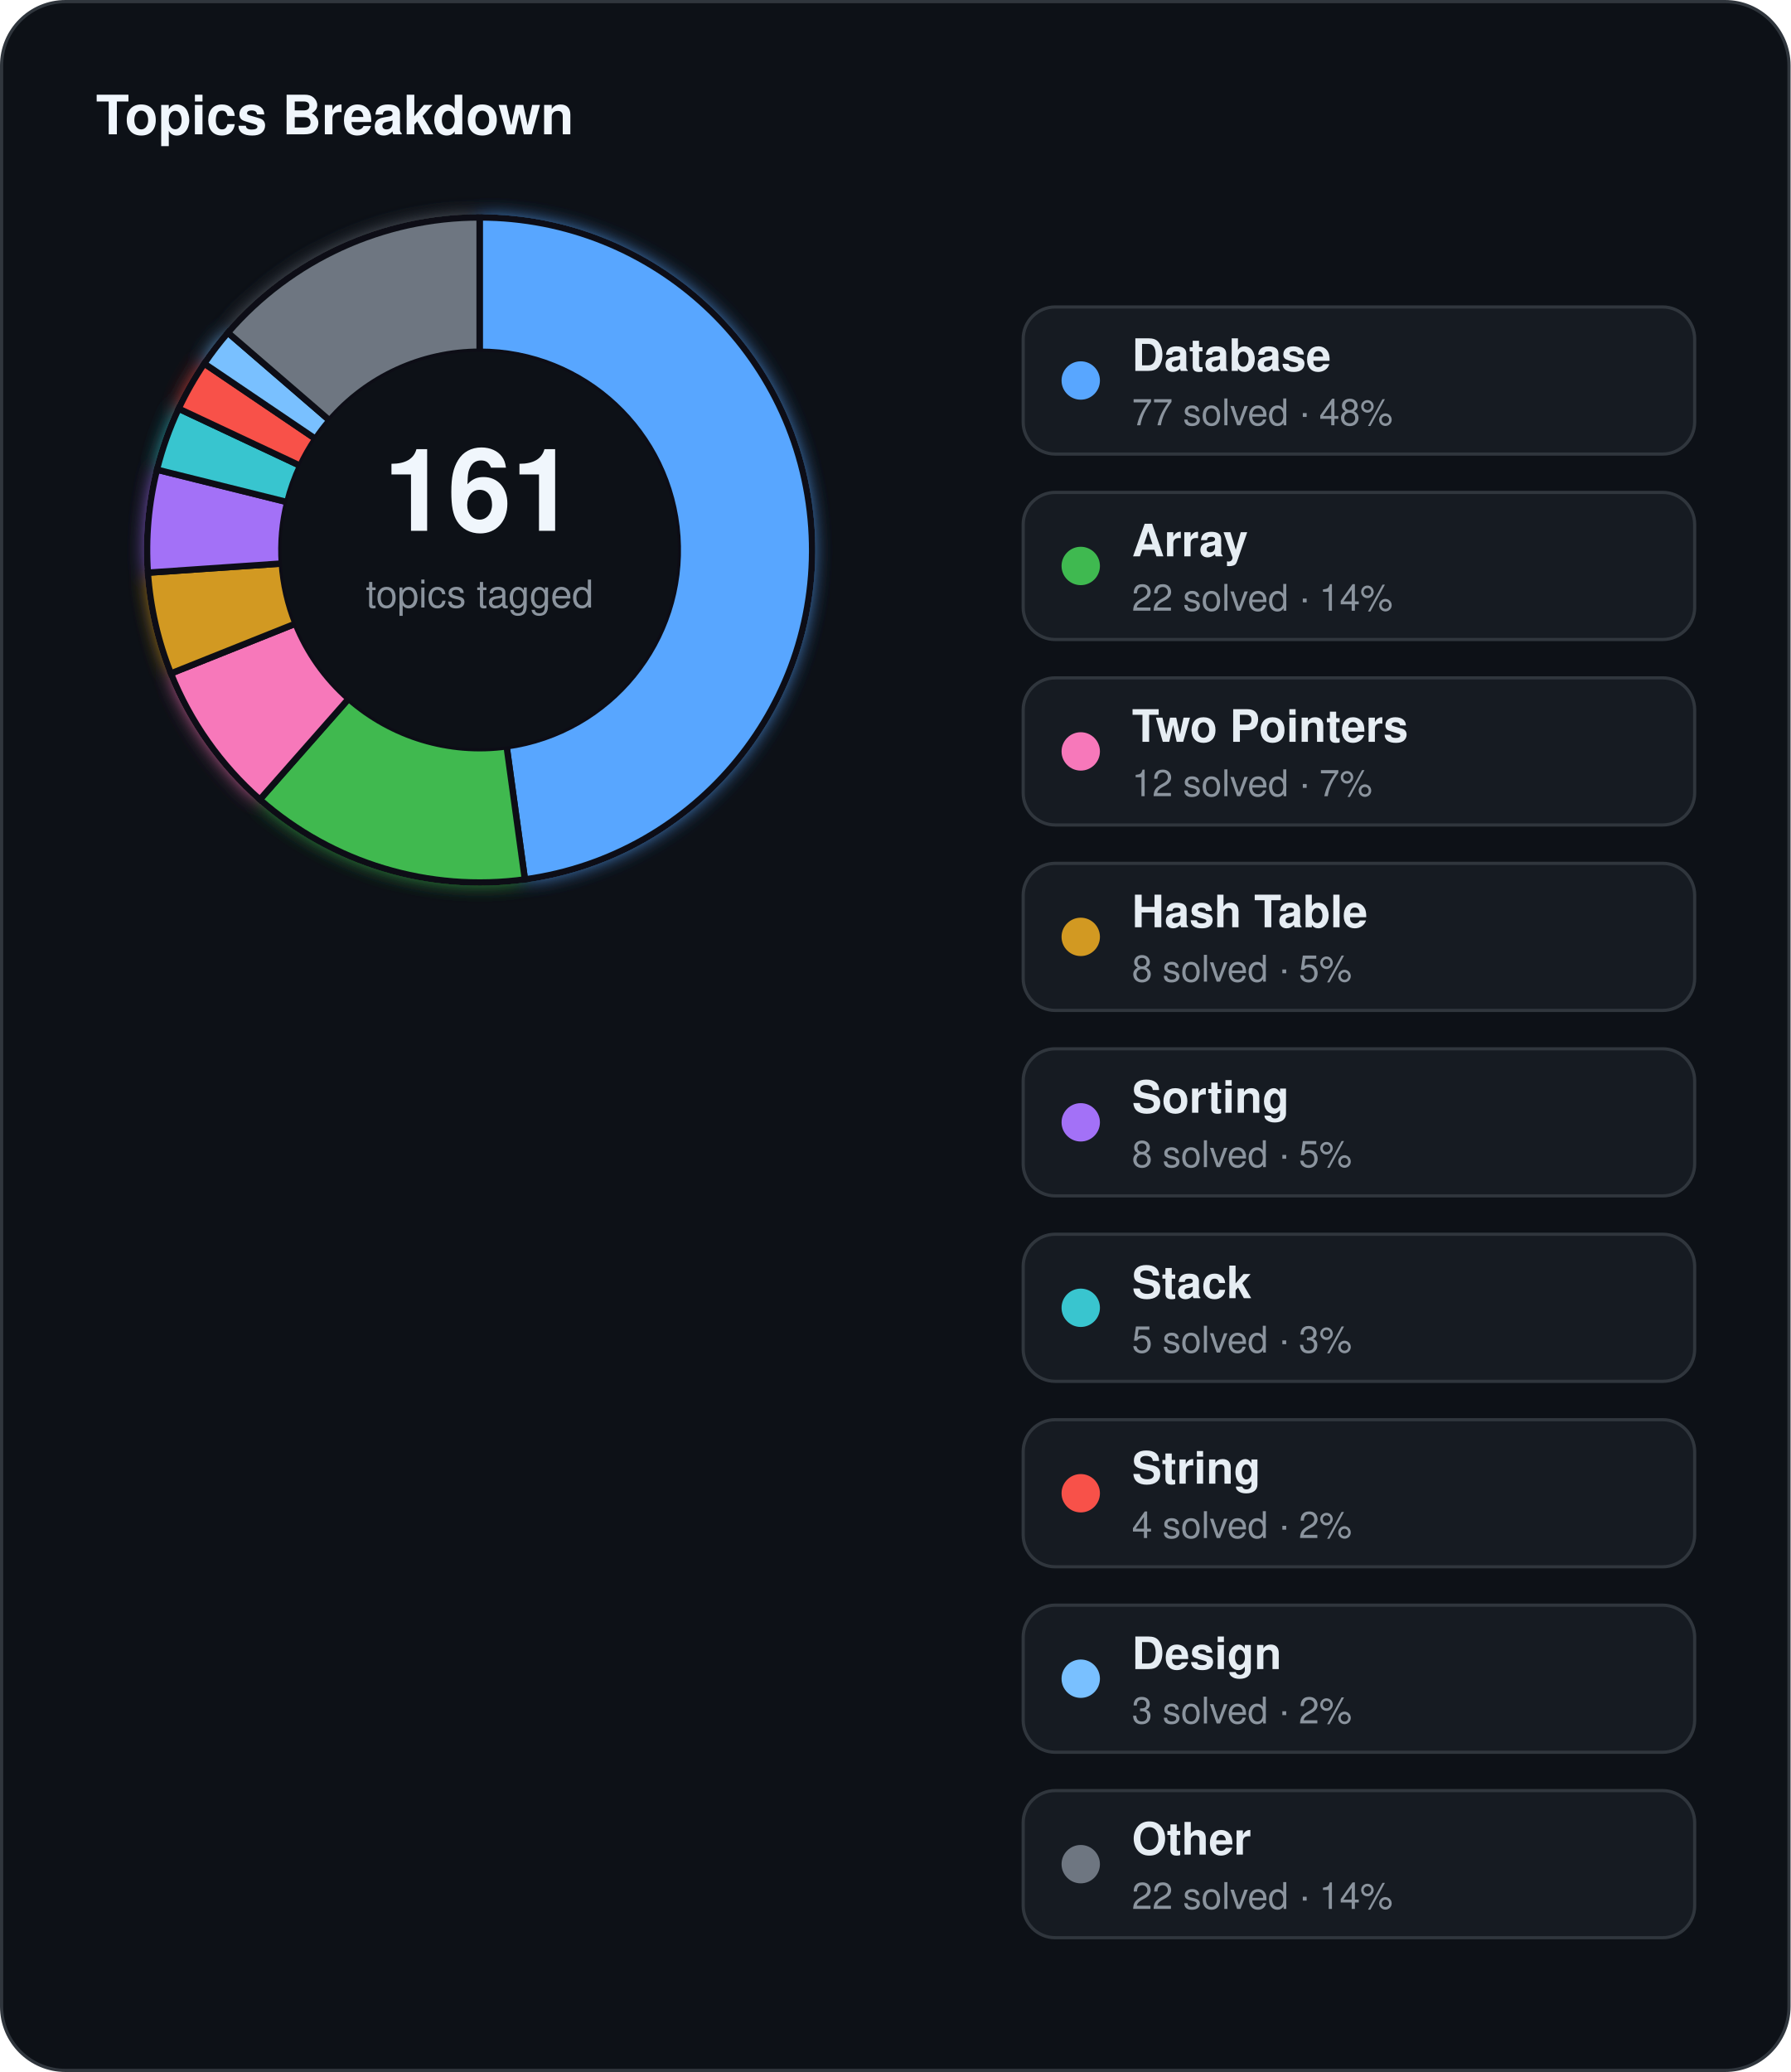
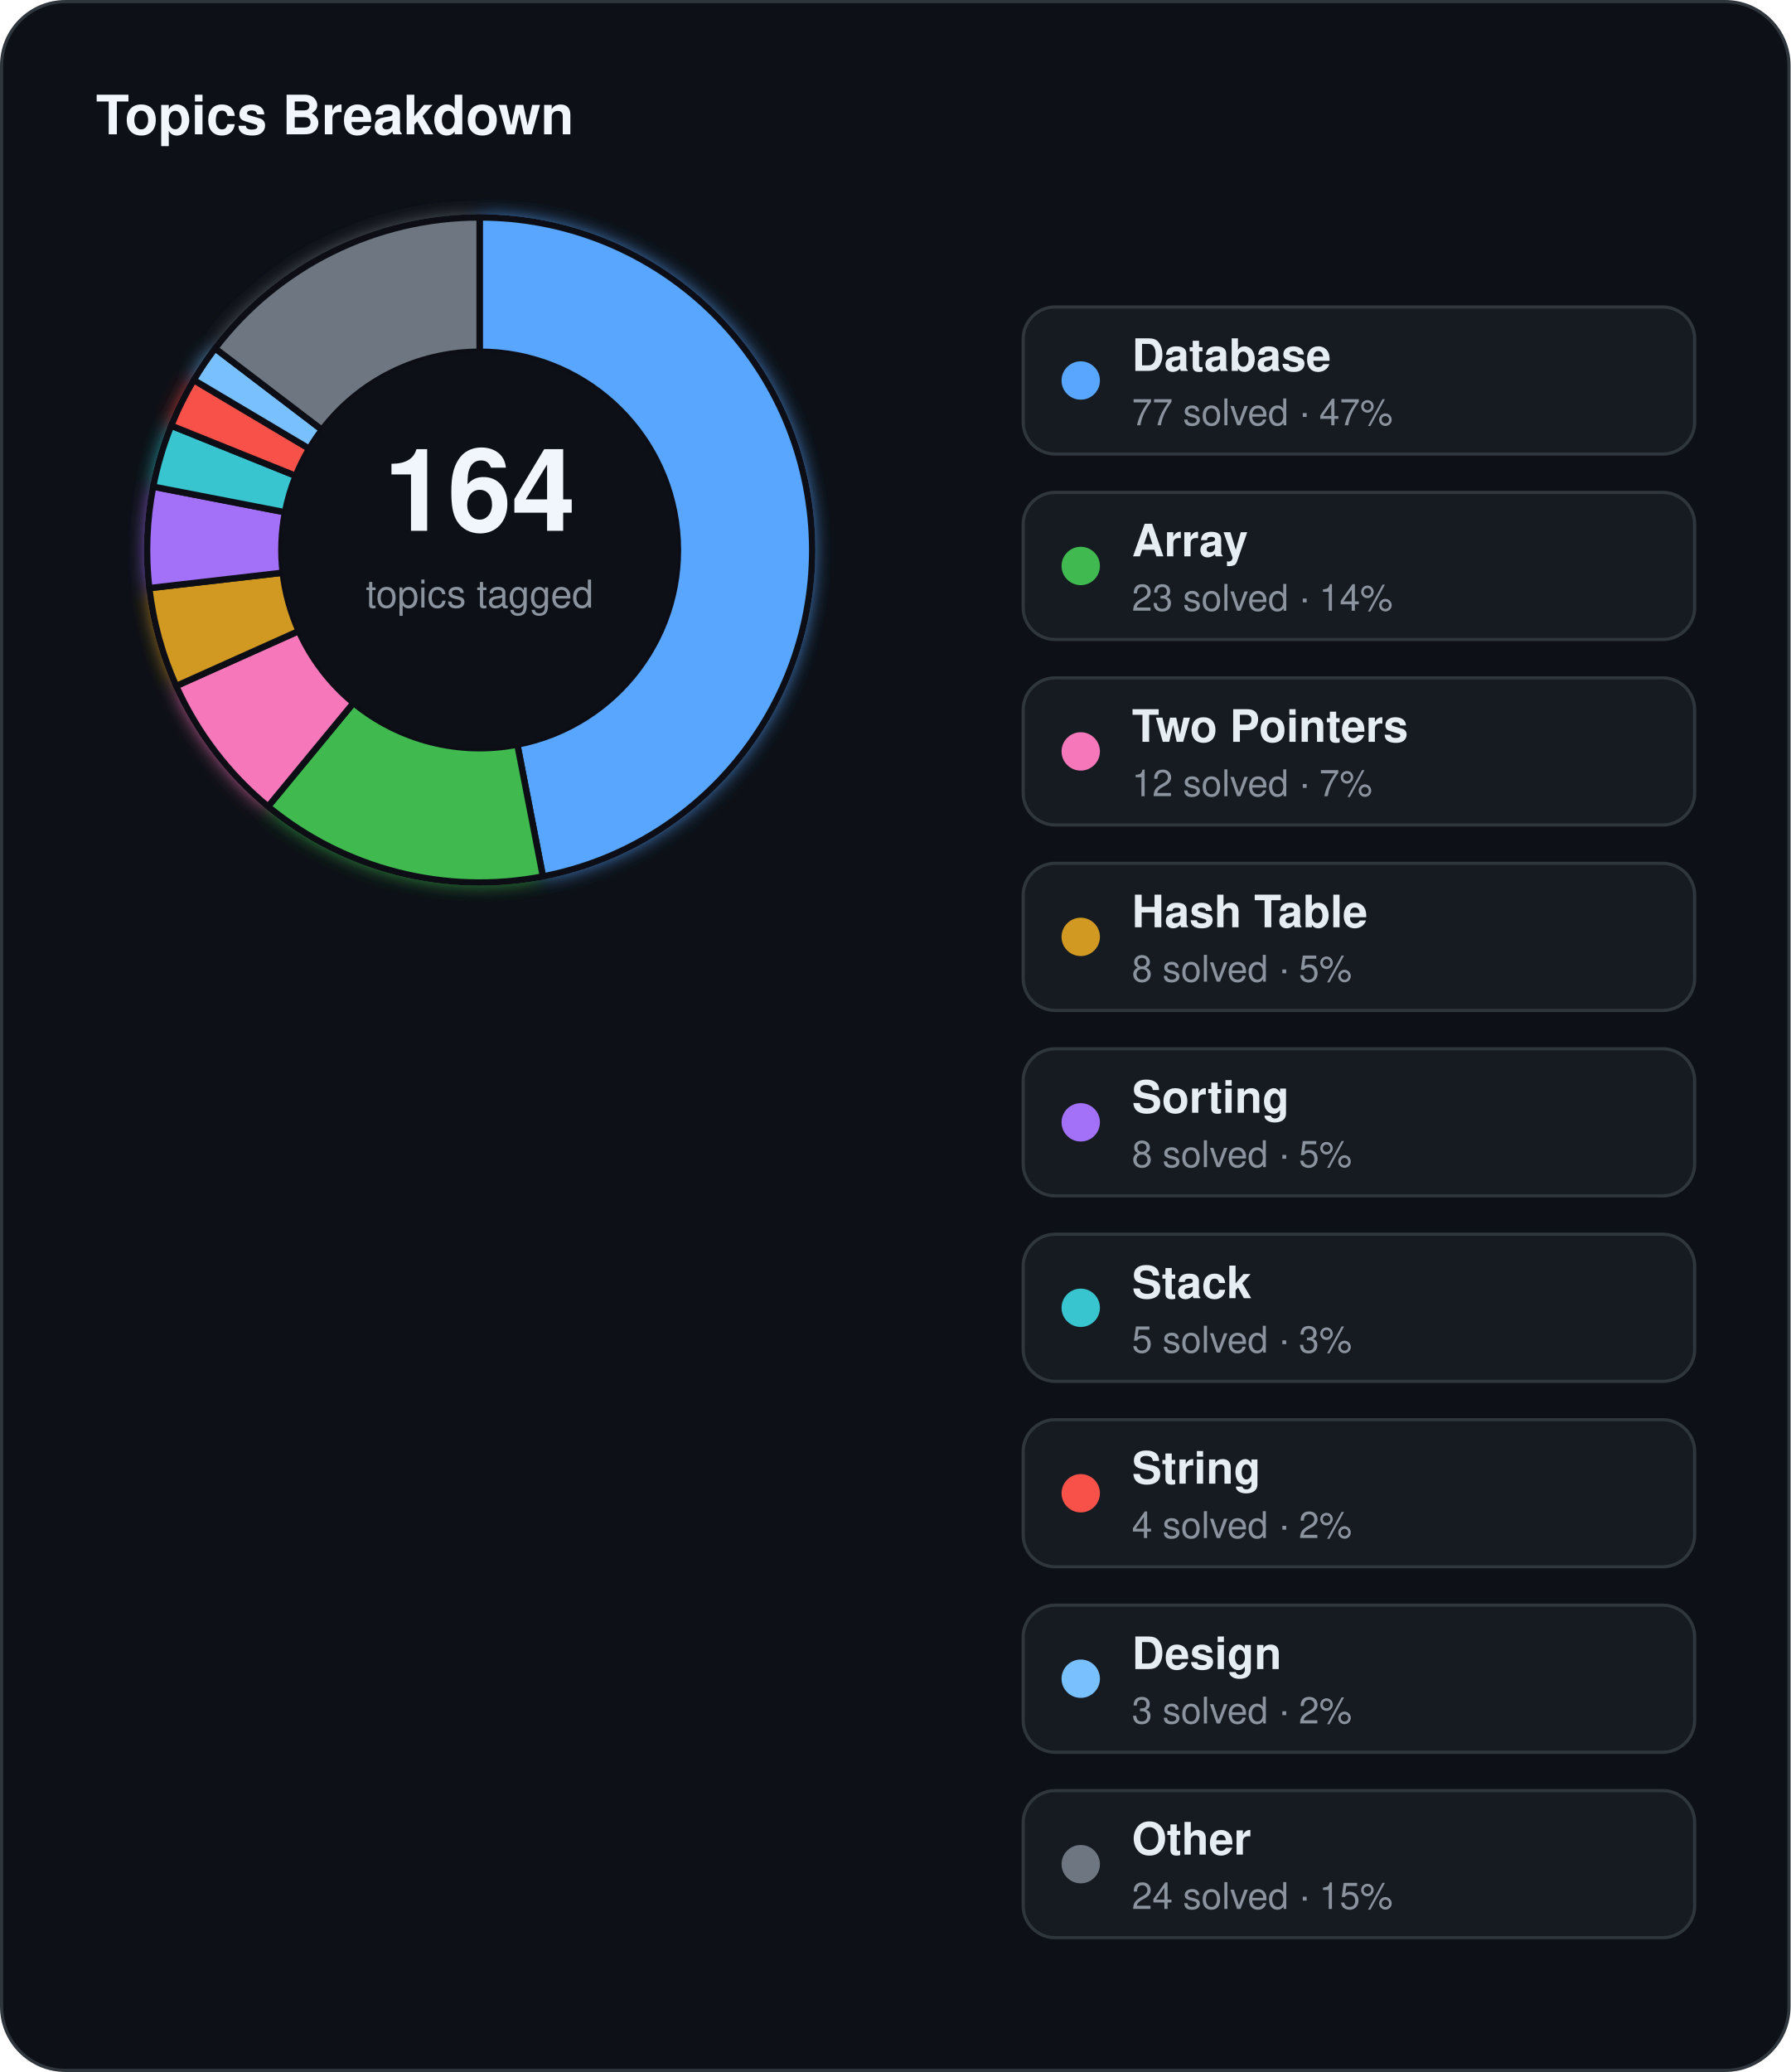
<svg xmlns="http://www.w3.org/2000/svg" width="560" height="648" viewBox="0 0 560 648">
  <defs>
    <filter id="topics-glow" x="-60%" y="-60%" width="220%" height="220%">
      <feGaussianBlur stdDeviation="3" result="blur" />
      <feMerge>
        <feMergeNode in="blur" />
        <feMergeNode in="SourceGraphic" />
      </feMerge>
    </filter>
  </defs>
  <rect x="0.5" y="0.5" width="559" height="647" rx="20" fill="#0d1117" stroke="#30363d" stroke-width="1" />
  <text x="30" y="42" fill="#f0f6fc" font-family="Segoe UI, Helvetica, Arial, sans-serif" font-size="17" font-weight="700">Topics Breakdown</text>
  <g filter="url(#topics-glow)">
-     <path d="M 150.00,68.00 A 104,104 0 0 1 164.16,275.03 L 158.44,233.42 A 62,62 0 0 0 150.00,110.00 Z" fill="#58a6ff" stroke="#0d1117" stroke-width="2" />
-     <path d="M 164.16,275.03 A 104,104 0 0 1 81.27,250.05 L 109.03,218.53 A 62,62 0 0 0 158.44,233.42 Z" fill="#3fb950" stroke="#0d1117" stroke-width="2" />
-     <path d="M 81.27,250.05 A 104,104 0 0 1 53.44,210.62 L 92.43,195.03 A 62,62 0 0 0 109.03,218.53 Z" fill="#f778ba" stroke="#0d1117" stroke-width="2" />
-     <path d="M 53.44,210.62 A 104,104 0 0 1 46.24,179.10 L 88.14,176.23 A 62,62 0 0 0 92.43,195.03 Z" fill="#d29922" stroke="#0d1117" stroke-width="2" />
-     <path d="M 46.24,179.10 A 104,104 0 0 1 49.08,146.88 L 89.84,157.03 A 62,62 0 0 0 88.14,176.23 Z" fill="#a371f7" stroke="#0d1117" stroke-width="2" />
-     <path d="M 49.08,146.88 A 104,104 0 0 1 55.86,127.79 L 93.88,145.65 A 62,62 0 0 0 89.84,157.03 Z" fill="#39c5cf" stroke="#0d1117" stroke-width="2" />
-     <path d="M 55.86,127.79 A 104,104 0 0 1 63.88,113.69 L 98.66,137.24 A 62,62 0 0 0 93.88,145.65 Z" fill="#f85149" stroke="#0d1117" stroke-width="2" />
-     <path d="M 63.88,113.69 A 104,104 0 0 1 71.28,104.03 L 103.07,131.48 A 62,62 0 0 0 98.66,137.24 Z" fill="#79c0ff" stroke="#0d1117" stroke-width="2" />
-     <path d="M 71.28,104.03 A 104,104 0 0 1 150.00,68.00 L 150.00,110.00 A 62,62 0 0 0 103.07,131.48 Z" fill="#6e7681" stroke="#0d1117" stroke-width="2" />
+     <path d="M 150.00,68.00 A 104,104 0 0 1 169.80,274.10 L 161.80,232.87 A 62,62 0 0 0 150.00,110.00 Z" fill="#58a6ff" stroke="#0d1117" stroke-width="2" />
+     <path d="M 169.80,274.10 A 104,104 0 0 1 83.83,252.23 L 110.55,219.83 A 62,62 0 0 0 161.80,232.87 Z" fill="#3fb950" stroke="#0d1117" stroke-width="2" />
+     <path d="M 83.83,252.23 A 104,104 0 0 1 55.10,214.54 L 93.42,197.36 A 62,62 0 0 0 110.55,219.83 Z" fill="#f778ba" stroke="#0d1117" stroke-width="2" />
+     <path d="M 55.10,214.54 A 104,104 0 0 1 46.69,183.93 L 88.41,179.11 A 62,62 0 0 0 93.42,197.36 Z" fill="#d29922" stroke="#0d1117" stroke-width="2" />
+     <path d="M 46.69,183.93 A 104,104 0 0 1 47.90,152.20 L 89.13,160.20 A 62,62 0 0 0 88.41,179.11 Z" fill="#a371f7" stroke="#0d1117" stroke-width="2" />
+     <path d="M 47.90,152.20 A 104,104 0 0 1 53.54,133.12 L 92.49,148.82 A 62,62 0 0 0 89.13,160.20 Z" fill="#39c5cf" stroke="#0d1117" stroke-width="2" />
+     <path d="M 53.54,133.12 A 104,104 0 0 1 60.60,118.85 L 96.71,140.32 A 62,62 0 0 0 92.49,148.82 Z" fill="#f85149" stroke="#0d1117" stroke-width="2" />
+     <path d="M 60.60,118.85 A 104,104 0 0 1 67.29,108.95 L 100.69,134.41 A 62,62 0 0 0 96.71,140.32 Z" fill="#79c0ff" stroke="#0d1117" stroke-width="2" />
+     <path d="M 67.29,108.95 A 104,104 0 0 1 150.00,68.00 L 150.00,110.00 A 62,62 0 0 0 100.69,134.41 Z" fill="#6e7681" stroke="#0d1117" stroke-width="2" />
  </g>
  <circle cx="150" cy="172" r="62" fill="#0d1117" />
-   <text x="150" y="166" text-anchor="middle" fill="#f0f6fc" font-family="Segoe UI, Helvetica, Arial, sans-serif" font-size="36" font-weight="700">161</text>
+   <text x="150" y="166" text-anchor="middle" fill="#f0f6fc" font-family="Segoe UI, Helvetica, Arial, sans-serif" font-size="36" font-weight="700">164</text>
  <text x="150" y="190" text-anchor="middle" fill="#8b949e" font-family="Segoe UI, Helvetica, Arial, sans-serif" font-size="12">topics tagged</text>
  <rect x="320" y="96" width="210" height="46" rx="10" fill="#161b22" stroke="#30363d" stroke-width="1" />
  <circle cx="338" cy="119" r="6" fill="#58a6ff" />
  <text x="354" y="116" fill="#e6edf3" font-family="Segoe UI, Helvetica, Arial, sans-serif" font-size="14" font-weight="600">Database</text>
-   <text x="354" y="133" fill="#8b949e" font-family="Segoe UI, Helvetica, Arial, sans-serif" font-size="11.5">77 solved · 48%</text>
+   <text x="354" y="133" fill="#8b949e" font-family="Segoe UI, Helvetica, Arial, sans-serif" font-size="11.5">77 solved · 47%</text>
  <rect x="320" y="154" width="210" height="46" rx="10" fill="#161b22" stroke="#30363d" stroke-width="1" />
  <circle cx="338" cy="177" r="6" fill="#3fb950" />
  <text x="354" y="174" fill="#e6edf3" font-family="Segoe UI, Helvetica, Arial, sans-serif" font-size="14" font-weight="600">Array</text>
-   <text x="354" y="191" fill="#8b949e" font-family="Segoe UI, Helvetica, Arial, sans-serif" font-size="11.5">22 solved · 14%</text>
+   <text x="354" y="191" fill="#8b949e" font-family="Segoe UI, Helvetica, Arial, sans-serif" font-size="11.5">23 solved · 14%</text>
  <rect x="320" y="212" width="210" height="46" rx="10" fill="#161b22" stroke="#30363d" stroke-width="1" />
  <circle cx="338" cy="235" r="6" fill="#f778ba" />
  <text x="354" y="232" fill="#e6edf3" font-family="Segoe UI, Helvetica, Arial, sans-serif" font-size="14" font-weight="600">Two Pointers</text>
  <text x="354" y="249" fill="#8b949e" font-family="Segoe UI, Helvetica, Arial, sans-serif" font-size="11.5">12 solved · 7%</text>
  <rect x="320" y="270" width="210" height="46" rx="10" fill="#161b22" stroke="#30363d" stroke-width="1" />
  <circle cx="338" cy="293" r="6" fill="#d29922" />
  <text x="354" y="290" fill="#e6edf3" font-family="Segoe UI, Helvetica, Arial, sans-serif" font-size="14" font-weight="600">Hash Table</text>
  <text x="354" y="307" fill="#8b949e" font-family="Segoe UI, Helvetica, Arial, sans-serif" font-size="11.5">8 solved · 5%</text>
  <rect x="320" y="328" width="210" height="46" rx="10" fill="#161b22" stroke="#30363d" stroke-width="1" />
  <circle cx="338" cy="351" r="6" fill="#a371f7" />
  <text x="354" y="348" fill="#e6edf3" font-family="Segoe UI, Helvetica, Arial, sans-serif" font-size="14" font-weight="600">Sorting</text>
  <text x="354" y="365" fill="#8b949e" font-family="Segoe UI, Helvetica, Arial, sans-serif" font-size="11.5">8 solved · 5%</text>
  <rect x="320" y="386" width="210" height="46" rx="10" fill="#161b22" stroke="#30363d" stroke-width="1" />
  <circle cx="338" cy="409" r="6" fill="#39c5cf" />
  <text x="354" y="406" fill="#e6edf3" font-family="Segoe UI, Helvetica, Arial, sans-serif" font-size="14" font-weight="600">Stack</text>
  <text x="354" y="423" fill="#8b949e" font-family="Segoe UI, Helvetica, Arial, sans-serif" font-size="11.5">5 solved · 3%</text>
  <rect x="320" y="444" width="210" height="46" rx="10" fill="#161b22" stroke="#30363d" stroke-width="1" />
  <circle cx="338" cy="467" r="6" fill="#f85149" />
  <text x="354" y="464" fill="#e6edf3" font-family="Segoe UI, Helvetica, Arial, sans-serif" font-size="14" font-weight="600">String</text>
  <text x="354" y="481" fill="#8b949e" font-family="Segoe UI, Helvetica, Arial, sans-serif" font-size="11.5">4 solved · 2%</text>
  <rect x="320" y="502" width="210" height="46" rx="10" fill="#161b22" stroke="#30363d" stroke-width="1" />
  <circle cx="338" cy="525" r="6" fill="#79c0ff" />
  <text x="354" y="522" fill="#e6edf3" font-family="Segoe UI, Helvetica, Arial, sans-serif" font-size="14" font-weight="600">Design</text>
  <text x="354" y="539" fill="#8b949e" font-family="Segoe UI, Helvetica, Arial, sans-serif" font-size="11.5">3 solved · 2%</text>
  <rect x="320" y="560" width="210" height="46" rx="10" fill="#161b22" stroke="#30363d" stroke-width="1" />
  <circle cx="338" cy="583" r="6" fill="#6e7681" />
  <text x="354" y="580" fill="#e6edf3" font-family="Segoe UI, Helvetica, Arial, sans-serif" font-size="14" font-weight="600">Other</text>
-   <text x="354" y="597" fill="#8b949e" font-family="Segoe UI, Helvetica, Arial, sans-serif" font-size="11.5">22 solved · 14%</text>
+   <text x="354" y="597" fill="#8b949e" font-family="Segoe UI, Helvetica, Arial, sans-serif" font-size="11.5">24 solved · 15%</text>
</svg>
